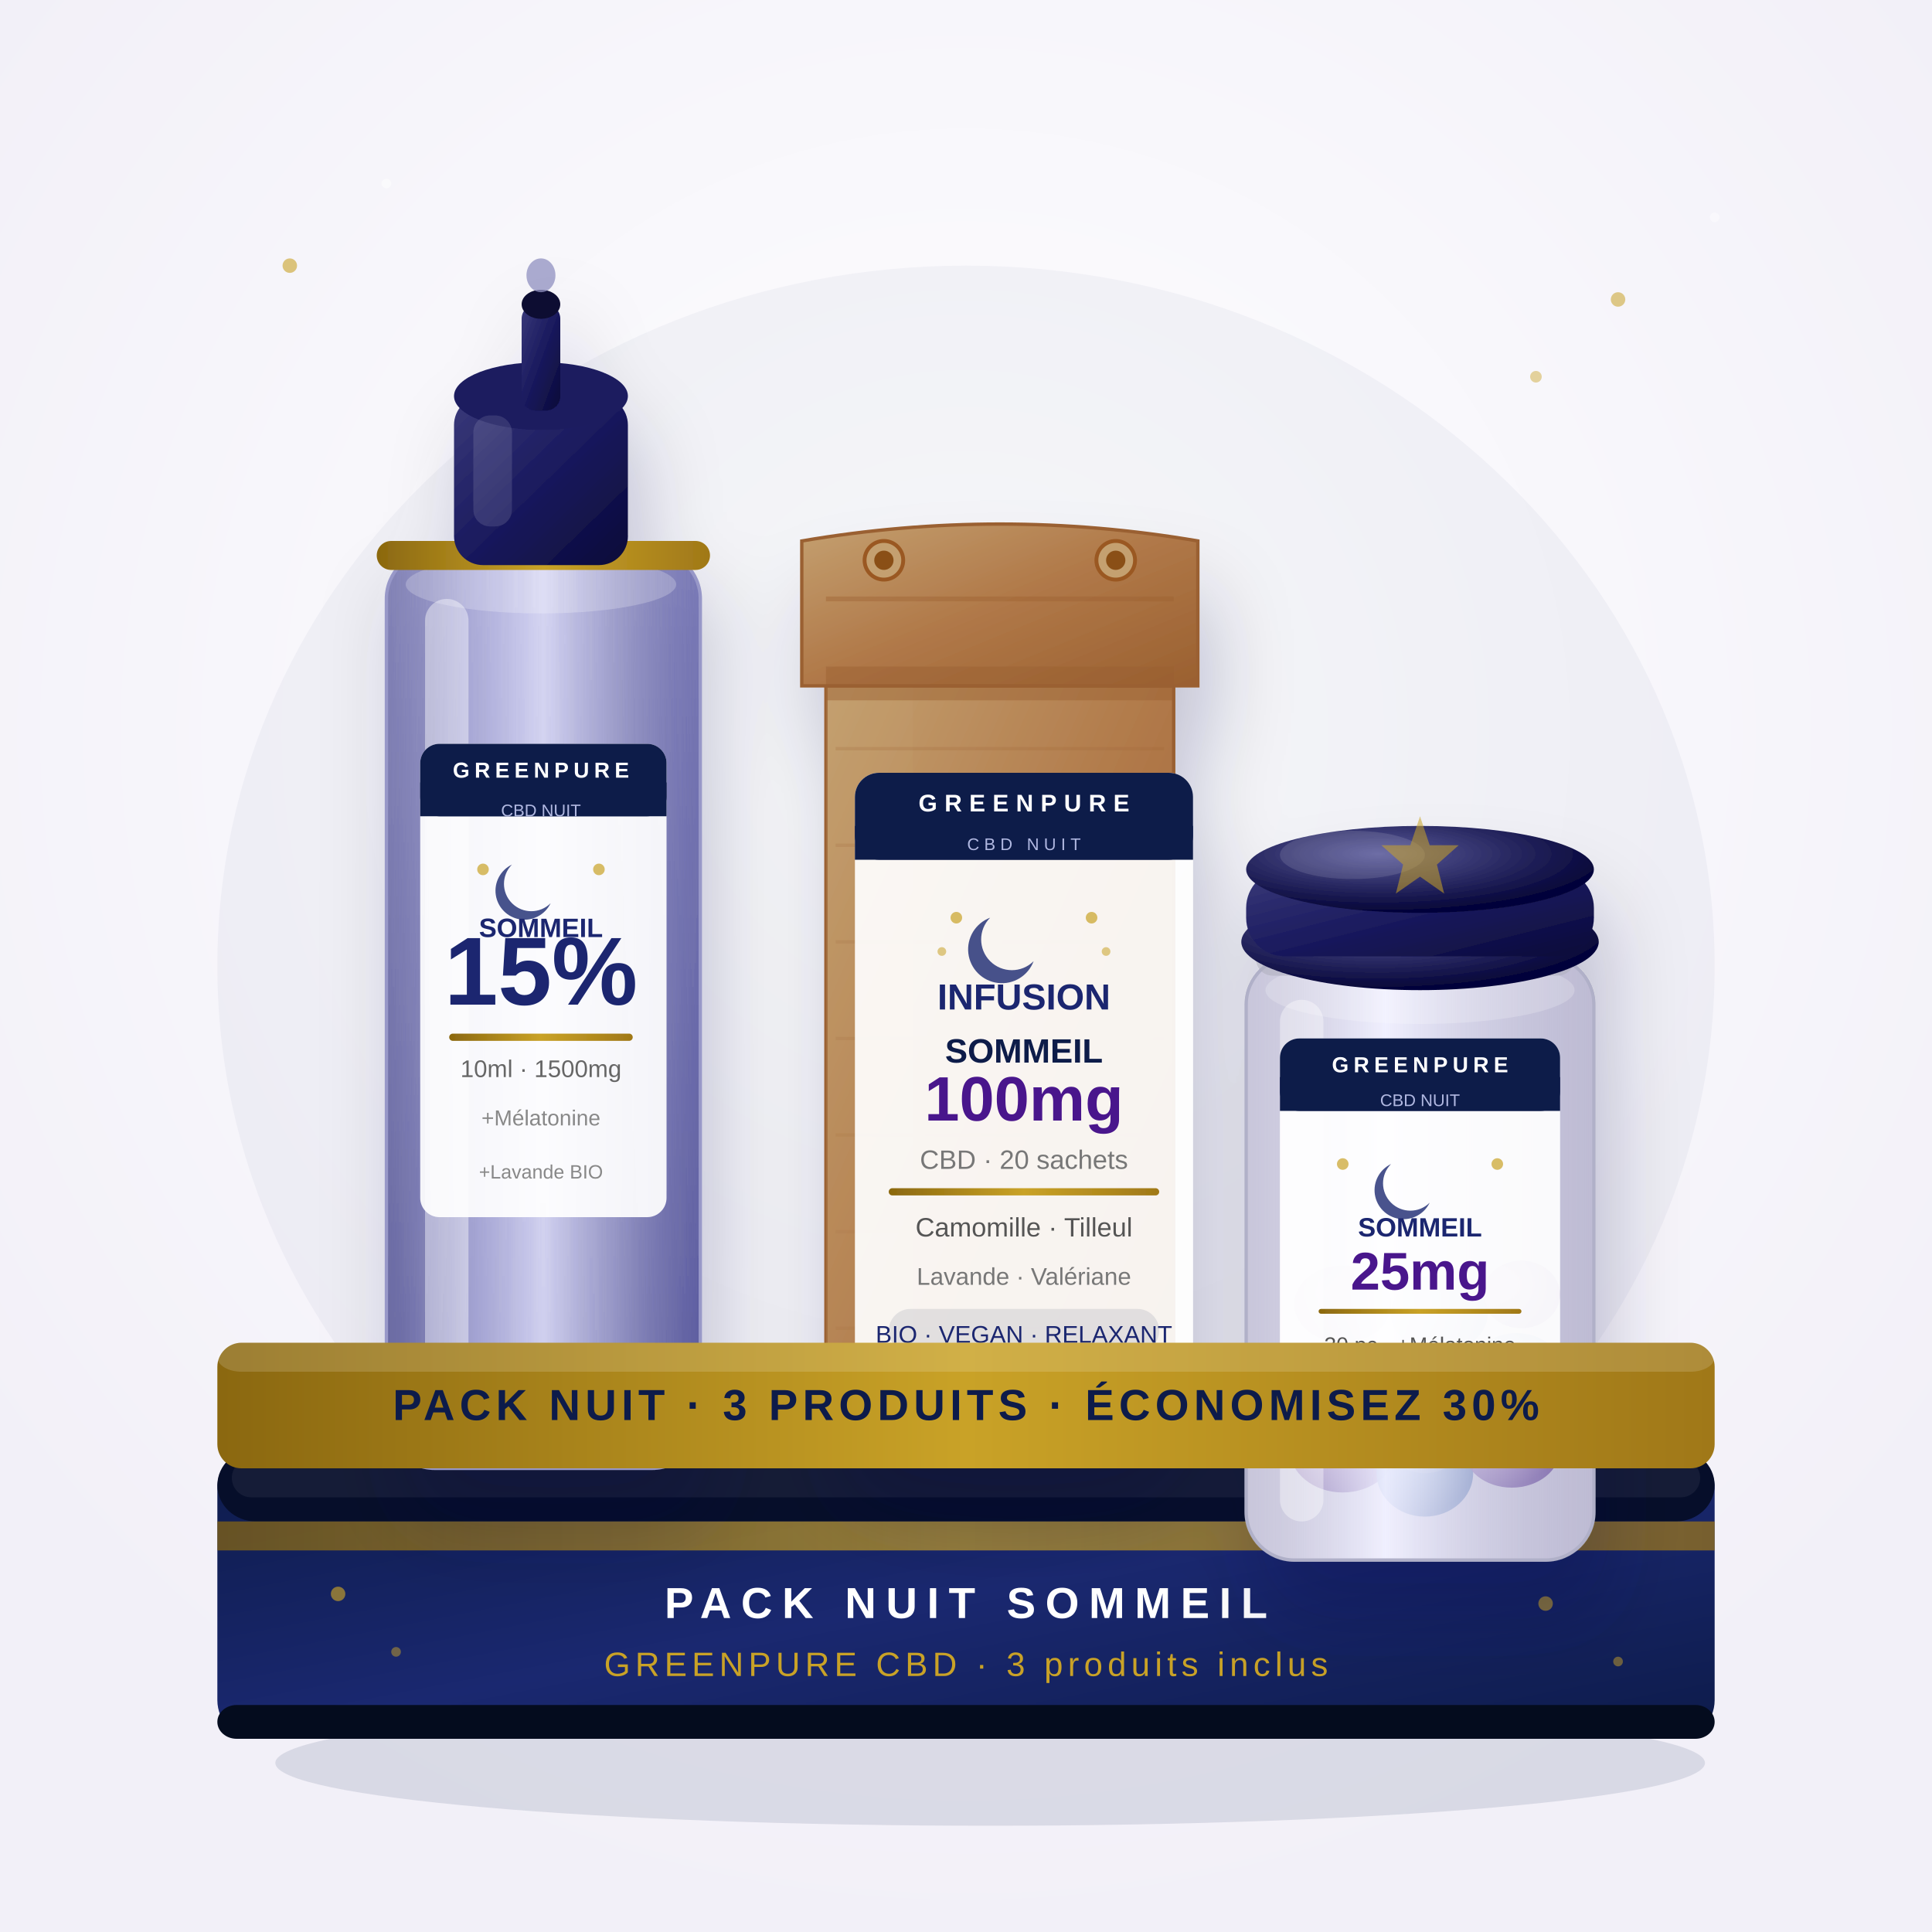
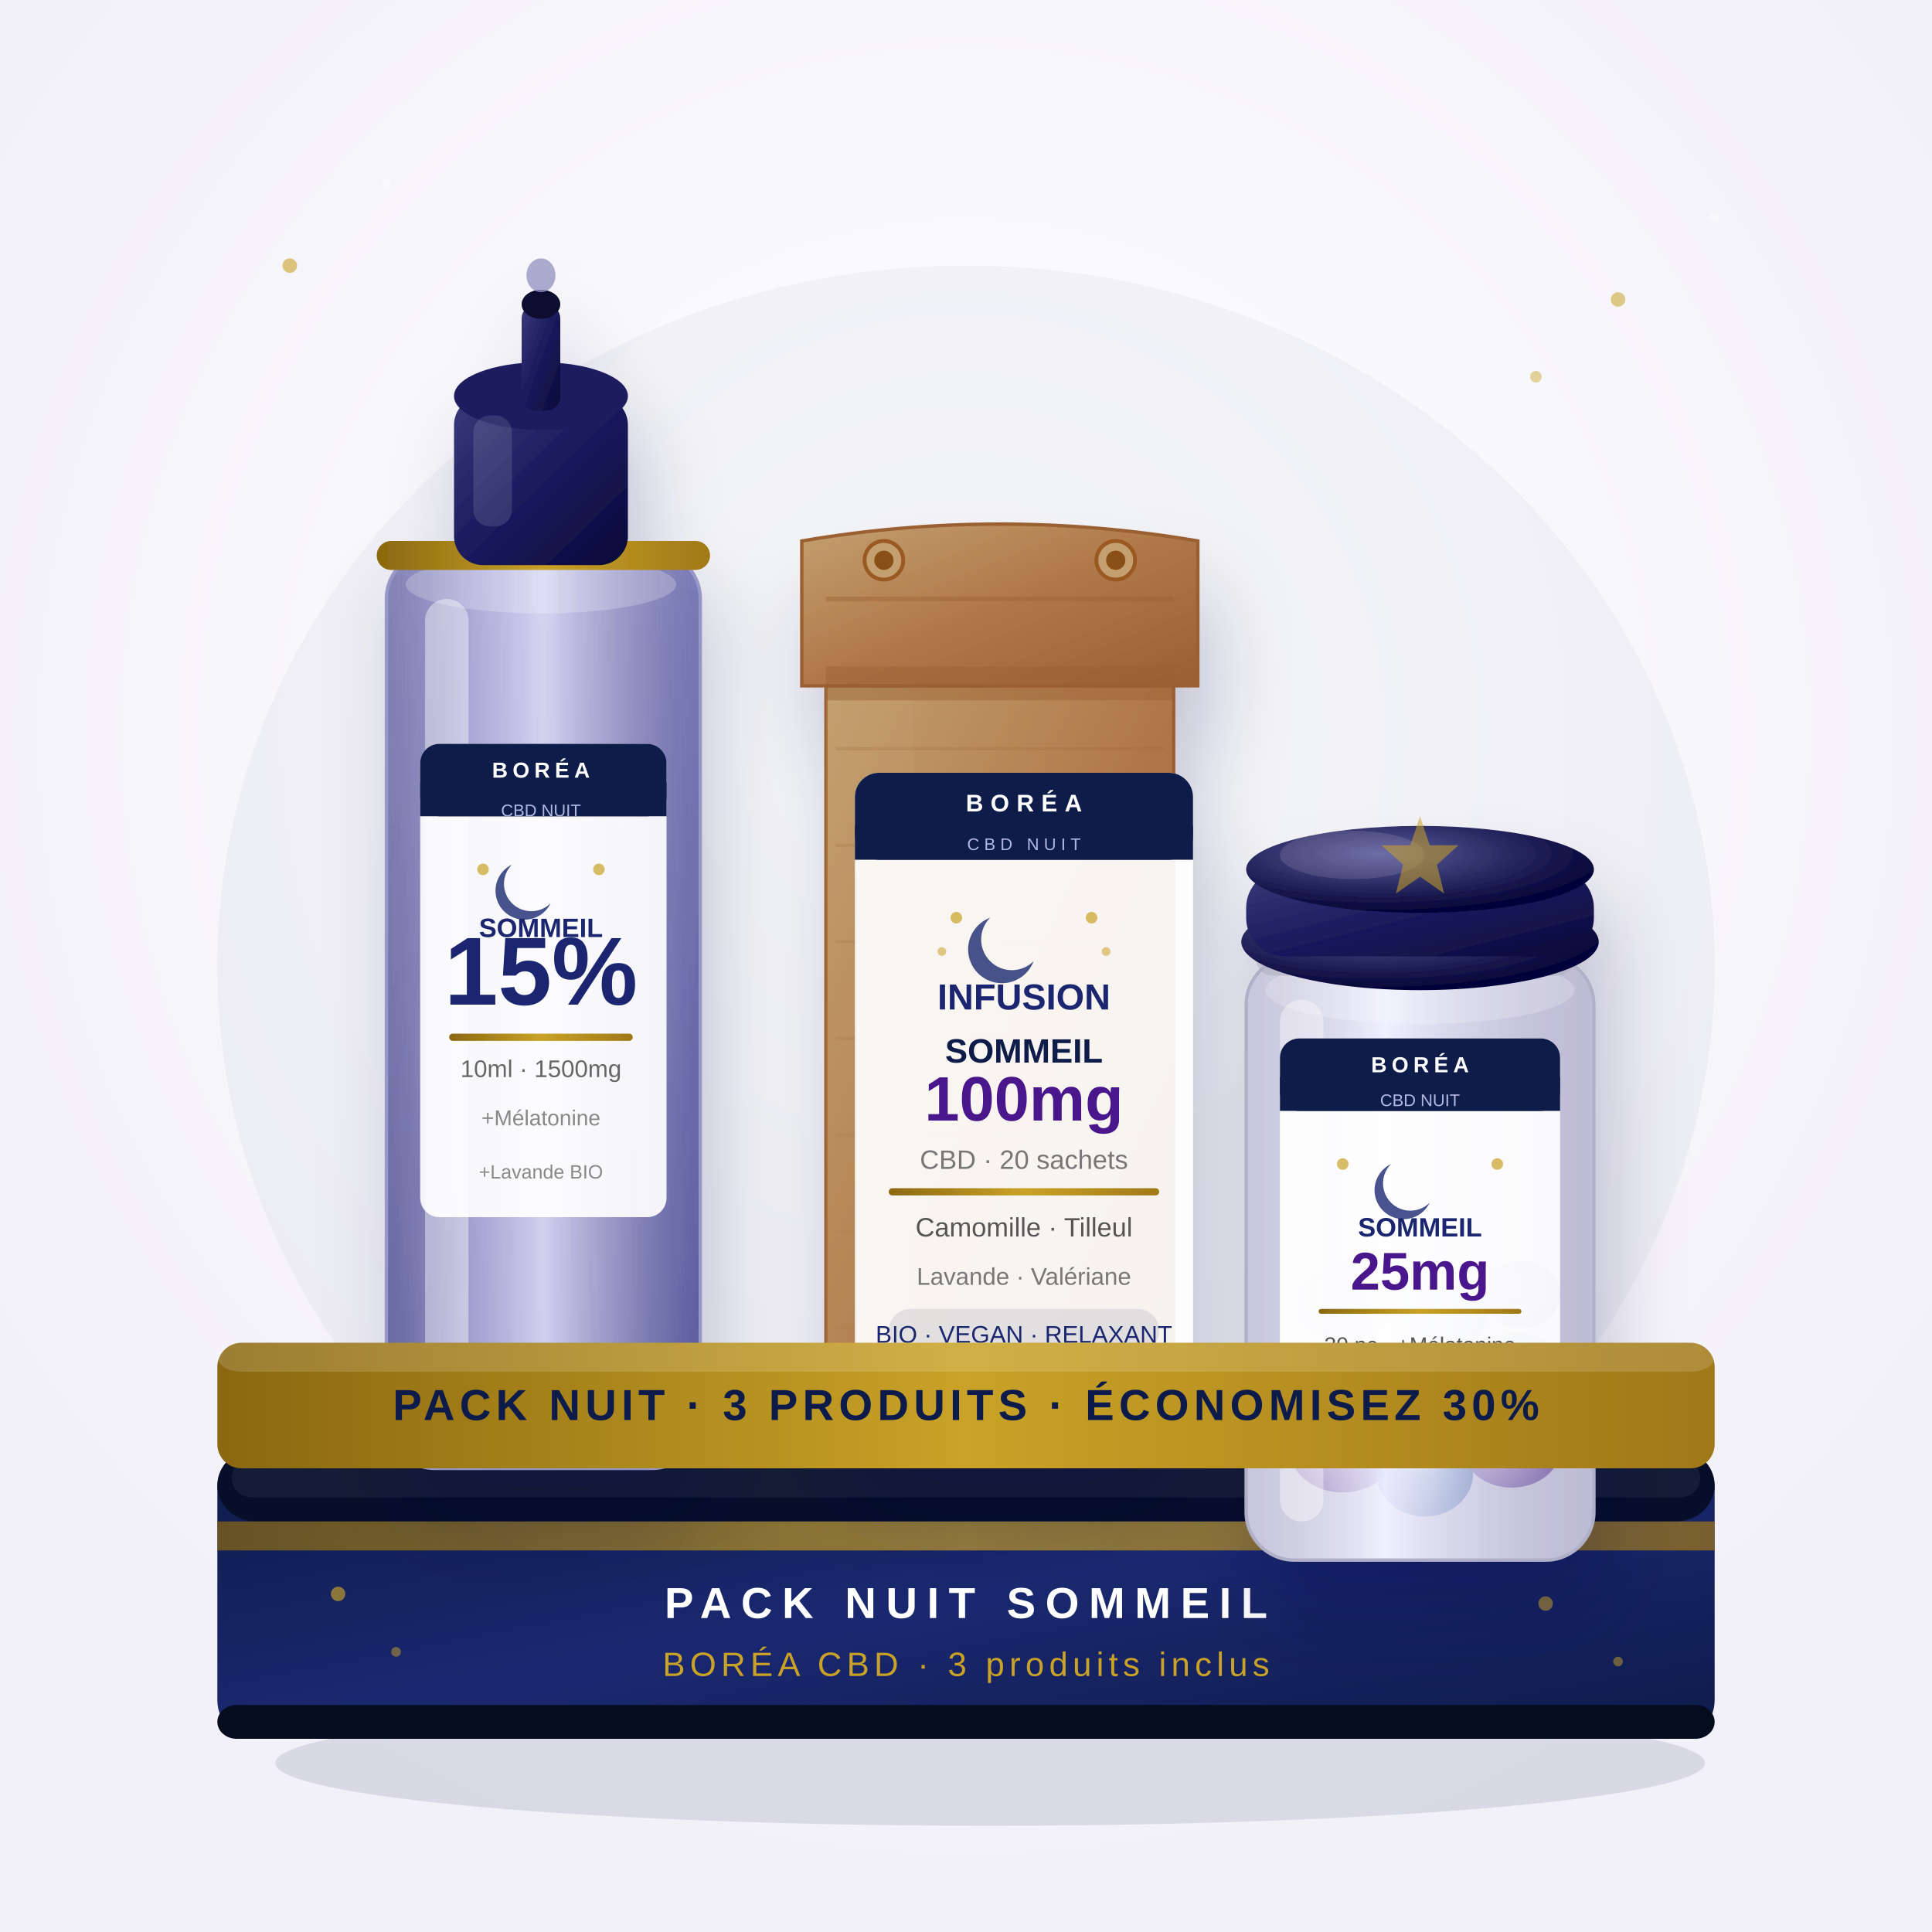
<svg xmlns="http://www.w3.org/2000/svg" viewBox="0 0 400 400" width="400" height="400">
  <defs>
    <radialGradient id="bg-psom" cx="50%" cy="38%" r="62%">
      <stop offset="0%" stop-color="#ffffff" />
      <stop offset="100%" stop-color="#f2f0f8" />
    </radialGradient>
    <linearGradient id="glass-psom" x1="0%" y1="0%" x2="100%" y2="0%">
      <stop offset="0%" stop-color="#6060a0" stop-opacity="0.55" />
      <stop offset="25%" stop-color="#a8a8d8" stop-opacity="0.80" />
      <stop offset="50%" stop-color="#d8d8f5" stop-opacity="0.92" />
      <stop offset="75%" stop-color="#9898c8" stop-opacity="0.80" />
      <stop offset="100%" stop-color="#5050a0" stop-opacity="0.55" />
    </linearGradient>
    <linearGradient id="oil-psom" x1="0%" y1="0%" x2="0%" y2="100%">
      <stop offset="0%" stop-color="#8080b8" stop-opacity="0.55" />
      <stop offset="100%" stop-color="#404080" stop-opacity="0.75" />
    </linearGradient>
    <linearGradient id="cap-psom" x1="0%" y1="0%" x2="100%" y2="100%">
      <stop offset="0%" stop-color="#3a3a7a" />
      <stop offset="50%" stop-color="#1a1a5e" />
      <stop offset="100%" stop-color="#0a0a38" />
    </linearGradient>
    <linearGradient id="jar-psom" x1="0%" y1="0%" x2="100%" y2="0%">
      <stop offset="0%" stop-color="#b0b0c8" stop-opacity="0.6" />
      <stop offset="40%" stop-color="#f0f0ff" stop-opacity="0.95" />
      <stop offset="100%" stop-color="#9898b8" stop-opacity="0.55" />
    </linearGradient>
    <radialGradient id="g-purple-psom" cx="35%" cy="35%" r="65%">
      <stop offset="0%" stop-color="#ce93d8" />
      <stop offset="100%" stop-color="#4a148c" />
    </radialGradient>
    <radialGradient id="g-blue-psom" cx="35%" cy="35%" r="65%">
      <stop offset="0%" stop-color="#90caf9" />
      <stop offset="100%" stop-color="#0d47a1" />
    </radialGradient>
    <linearGradient id="lid-psom" x1="0%" y1="0%" x2="100%" y2="100%">
      <stop offset="0%" stop-color="#3a3a7a" />
      <stop offset="50%" stop-color="#1a1a5e" />
      <stop offset="100%" stop-color="#0a0a38" />
    </linearGradient>
    <radialGradient id="lid-top-psom" cx="38%" cy="32%" r="65%">
      <stop offset="0%" stop-color="#5a5a9a" />
      <stop offset="100%" stop-color="#06063a" />
    </radialGradient>
    <linearGradient id="kraft-psom" x1="0%" y1="0%" x2="100%" y2="100%">
      <stop offset="0%" stop-color="#c4a070" />
      <stop offset="50%" stop-color="#b07848" />
      <stop offset="100%" stop-color="#9a6030" />
    </linearGradient>
    <linearGradient id="gold-psom" x1="0%" y1="0%" x2="100%" y2="0%">
      <stop offset="0%" stop-color="#8b6810" />
      <stop offset="50%" stop-color="#c9a227" />
      <stop offset="100%" stop-color="#a07818" />
    </linearGradient>
    <linearGradient id="box-psom" x1="0%" y1="0%" x2="100%" y2="100%">
      <stop offset="0%" stop-color="#0d1b4a" />
      <stop offset="50%" stop-color="#1a2870" />
      <stop offset="100%" stop-color="#0d1b4a" />
    </linearGradient>
    <filter id="shadow-psom" x="-20%" y="-15%" width="140%" height="140%">
      <feGaussianBlur in="SourceAlpha" stdDeviation="8" result="blur" />
      <feOffset dx="3" dy="12" result="offsetBlur" />
      <feFlood flood-color="#0d1b4a" flood-opacity="0.20" result="color" />
      <feComposite in="color" in2="offsetBlur" operator="in" result="shadow" />
      <feMerge>
        <feMergeNode in="shadow" />
        <feMergeNode in="SourceGraphic" />
      </feMerge>
    </filter>
    <clipPath id="jar-clip-psom">
      <rect x="258" y="198" width="72" height="125" rx="10" />
    </clipPath>
    <clipPath id="b1-clip-psom">
      <rect x="90" y="108" width="65" height="190" rx="10" />
    </clipPath>
  </defs>
  <rect width="400" height="400" fill="url(#bg-psom)" />
  <ellipse cx="200" cy="200" rx="155" ry="145" fill="#1a2870" opacity="0.04" />
  <circle cx="60" cy="55" r="1.5" fill="#c9a227" opacity="0.60" />
  <circle cx="80" cy="38" r="1" fill="white" opacity="0.45" />
  <circle cx="335" cy="62" r="1.5" fill="#c9a227" opacity="0.55" />
  <circle cx="355" cy="45" r="1" fill="white" opacity="0.40" />
  <circle cx="318" cy="78" r="1.2" fill="#c9a227" opacity="0.45" />
  <ellipse cx="205" cy="365" rx="148" ry="13" fill="#0d1b4a" opacity="0.11" />
  <rect x="45" y="300" width="310" height="60" rx="8" fill="url(#box-psom)" />
  <rect x="45" y="300" width="310" height="15" rx="8" fill="#060e2a" />
  <rect x="48" y="302" width="304" height="8" rx="4" fill="white" opacity="0.06" />
  <rect x="45" y="315" width="310" height="6" rx="0" fill="url(#gold-psom)" opacity="0.70" />
  <rect x="45" y="353" width="310" height="7" rx="4" fill="#040c1e" />
  <circle cx="70" cy="330" r="1.5" fill="#c9a227" opacity="0.65" />
  <circle cx="82" cy="342" r="1" fill="#c9a227" opacity="0.50" />
  <circle cx="320" cy="332" r="1.5" fill="#c9a227" opacity="0.60" />
  <circle cx="335" cy="344" r="1" fill="#c9a227" opacity="0.50" />
  <text x="200" y="335" font-family="'Helvetica Neue', Arial, sans-serif" font-size="9" font-weight="700" fill="white" text-anchor="middle" letter-spacing="2">PACK NUIT SOMMEIL</text>
-   <text x="200" y="347" font-family="'Helvetica Neue', Arial, sans-serif" font-size="7" fill="#c9a227" text-anchor="middle" letter-spacing="1">GREENPURE CBD · 3 produits inclus</text>
+   <text x="200" y="347" font-family="'Helvetica Neue', Arial, sans-serif" font-size="7" fill="#c9a227" text-anchor="middle" letter-spacing="1">BORÉA CBD · 3 produits inclus</text>
  <g filter="url(#shadow-psom)">
    <g transform="translate(-10, 6)">
      <rect x="90" y="108" width="65" height="190" rx="10" fill="url(#oil-psom)" clip-path="url(#b1-clip-psom)" />
      <rect x="90" y="108" width="65" height="190" rx="10" fill="url(#glass-psom)" stroke="#9898c8" stroke-width="0.7" />
      <rect x="98" y="118" width="9" height="170" rx="4.5" fill="white" opacity="0.42" />
      <ellipse cx="122" cy="115" rx="28" ry="6" fill="white" opacity="0.22" />
      <rect x="88" y="106" width="69" height="6" rx="3" fill="url(#gold-psom)" />
      <rect x="97" y="148" width="51" height="98" rx="4" fill="white" opacity="0.92" />
      <rect x="97" y="148" width="51" height="15" rx="4" fill="#0d1b4a" />
      <rect x="97" y="156" width="51" height="7" fill="#0d1b4a" />
-       <text x="122" y="155" font-family="'Helvetica Neue', Arial, sans-serif" font-size="4.5" font-weight="700" fill="white" text-anchor="middle" letter-spacing="1">GREENPURE</text>
+       <text x="122" y="155" font-family="'Helvetica Neue', Arial, sans-serif" font-size="4.5" font-weight="700" fill="white" text-anchor="middle" letter-spacing="1">BORÉA</text>
      <text x="122" y="163" font-family="'Helvetica Neue', Arial, sans-serif" font-size="3.5" fill="#b0b8e0" text-anchor="middle">CBD NUIT</text>
      <g transform="translate(122, 175)">
        <path d="M-6,-2 A6,6 0 1,0 2,6 A4,4 0 1,1 -6,-2Z" fill="#1a2870" opacity="0.80" />
      </g>
      <circle cx="110" cy="174" r="1.2" fill="#c9a227" opacity="0.70" />
      <circle cx="134" cy="174" r="1.2" fill="#c9a227" opacity="0.70" />
      <text x="122" y="188" font-family="'Helvetica Neue', Arial, sans-serif" font-size="5.5" font-weight="700" fill="#1a2870" text-anchor="middle">SOMMEIL</text>
      <text x="122" y="202" font-family="'Helvetica Neue', Arial, sans-serif" font-size="20" font-weight="900" fill="#1a2870" text-anchor="middle">15%</text>
      <rect x="103" y="208" width="38" height="1.5" rx="0.75" fill="url(#gold-psom)" />
      <text x="122" y="217" font-family="'Helvetica Neue', Arial, sans-serif" font-size="5" fill="#666666" text-anchor="middle">10ml · 1500mg</text>
      <text x="122" y="227" font-family="'Helvetica Neue', Arial, sans-serif" font-size="4.5" fill="#888888" text-anchor="middle">+Mélatonine</text>
      <text x="122" y="238" font-family="'Helvetica Neue', Arial, sans-serif" font-size="4" fill="#888888" text-anchor="middle">+Lavande BIO</text>
      <rect x="104" y="76" width="36" height="35" rx="6" fill="url(#cap-psom)" />
      <ellipse cx="122" cy="76" rx="18" ry="7" fill="#1a1a5e" />
      <rect x="108" y="80" width="8" height="23" rx="3.5" fill="white" opacity="0.12" />
      <rect x="118" y="57" width="8" height="22" rx="3" fill="url(#cap-psom)" />
      <ellipse cx="122" cy="57" rx="4" ry="3" fill="#0a0a30" />
      <ellipse cx="122" cy="51" rx="3" ry="3.5" fill="#9090c0" opacity="0.75" />
    </g>
    <g>
      <g clip-path="url(#jar-clip-psom)">
        <rect x="258" y="198" width="72" height="125" rx="10" fill="#ede7f6" />
        <ellipse cx="278" cy="300" rx="11" ry="9" fill="url(#g-purple-psom)" opacity="0.90" />
        <ellipse cx="278" cy="297" rx="6" ry="3.5" fill="white" opacity="0.25" />
        <ellipse cx="295" cy="305" rx="10" ry="9" fill="url(#g-blue-psom)" opacity="0.88" />
        <ellipse cx="295" cy="302" rx="5.5" ry="3" fill="white" opacity="0.23" />
        <ellipse cx="313" cy="300" rx="10" ry="8" fill="url(#g-purple-psom)" opacity="0.88" />
        <ellipse cx="280" cy="285" rx="10" ry="8" fill="url(#g-blue-psom)" opacity="0.85" />
        <ellipse cx="298" cy="288" rx="10" ry="8" fill="url(#g-purple-psom)" opacity="0.85" />
        <ellipse cx="314" cy="283" rx="9" ry="7" fill="url(#g-blue-psom)" opacity="0.82" />
        <ellipse cx="278" cy="270" rx="10" ry="8" fill="url(#g-purple-psom)" opacity="0.80" />
        <ellipse cx="298" cy="272" rx="10" ry="8" fill="url(#g-blue-psom)" opacity="0.78" />
        <ellipse cx="315" cy="268" rx="8" ry="7" fill="url(#g-purple-psom)" opacity="0.75" />
      </g>
      <rect x="258" y="198" width="72" height="125" rx="10" fill="url(#jar-psom)" stroke="#b0b0c8" stroke-width="0.7" />
      <rect x="265" y="207" width="9" height="108" rx="4.5" fill="white" opacity="0.38" />
      <ellipse cx="294" cy="205" rx="32" ry="7" fill="white" opacity="0.20" />
      <rect x="260" y="195" width="66" height="7" rx="3.5" fill="#b0b0c0" opacity="0.6" />
      <rect x="265" y="215" width="58" height="72" rx="4" fill="white" opacity="0.92" />
      <rect x="265" y="215" width="58" height="15" rx="4" fill="#0d1b4a" />
      <rect x="265" y="223" width="58" height="7" fill="#0d1b4a" />
-       <text x="294" y="222" font-family="'Helvetica Neue', Arial, sans-serif" font-size="4.5" font-weight="700" fill="white" text-anchor="middle" letter-spacing="1">GREENPURE</text>
+       <text x="294" y="222" font-family="'Helvetica Neue', Arial, sans-serif" font-size="4.5" font-weight="700" fill="white" text-anchor="middle" letter-spacing="1">BORÉA</text>
      <text x="294" y="229" font-family="'Helvetica Neue', Arial, sans-serif" font-size="3.5" fill="#b0b8e0" text-anchor="middle">CBD NUIT</text>
      <g transform="translate(294, 243)">
        <path d="M-6,-2 A6,6 0 1,0 2,6 A4,4 0 1,1 -6,-2Z" fill="#1a2870" opacity="0.80" />
      </g>
      <circle cx="278" cy="241" r="1.2" fill="#c9a227" opacity="0.70" />
      <circle cx="310" cy="241" r="1.2" fill="#c9a227" opacity="0.70" />
      <text x="294" y="256" font-family="'Helvetica Neue', Arial, sans-serif" font-size="5.5" font-weight="700" fill="#1a2870" text-anchor="middle">SOMMEIL</text>
      <text x="294" y="267" font-family="'Helvetica Neue', Arial, sans-serif" font-size="11" font-weight="900" fill="#4a148c" text-anchor="middle">25mg</text>
      <rect x="273" y="271" width="42" height="1" rx="0.5" fill="url(#gold-psom)" />
      <text x="294" y="280" font-family="'Helvetica Neue', Arial, sans-serif" font-size="4.5" fill="#555555" text-anchor="middle">30 pc · +Mélatonine</text>
      <text x="294" y="289" font-family="'Helvetica Neue', Arial, sans-serif" font-size="4" fill="#777777" text-anchor="middle">Myrtille · Lavande</text>
      <ellipse cx="294" cy="195" rx="37" ry="10" fill="url(#lid-top-psom)" />
      <rect x="258" y="180" width="72" height="18" rx="8" fill="url(#lid-psom)" />
      <ellipse cx="294" cy="180" rx="36" ry="9" fill="url(#lid-top-psom)" />
      <ellipse cx="280" cy="177" rx="15" ry="5" fill="white" opacity="0.12" />
      <polygon points="294,169 296,175 302,175 297.5,179 299,185 294,181.5 289,185 290.5,179 286,175 292,175" fill="#c9a227" opacity="0.55" />
    </g>
    <g transform="translate(3, 0)">
      <path d="M168,142 L240,142 L240,298 Q204,308 168,298 Z" fill="url(#kraft-psom)" stroke="#9a6030" stroke-width="0.7" />
      <rect x="168" y="142" width="18" height="156" fill="#c4a070" opacity="0.20" />
      <line x1="170" y1="155" x2="238" y2="155" stroke="#9a6030" stroke-width="0.7" opacity="0.20" />
      <line x1="170" y1="175" x2="238" y2="175" stroke="#9a6030" stroke-width="0.7" opacity="0.18" />
      <line x1="170" y1="195" x2="238" y2="195" stroke="#9a6030" stroke-width="0.7" opacity="0.16" />
      <line x1="170" y1="215" x2="238" y2="215" stroke="#9a6030" stroke-width="0.7" opacity="0.14" />
      <line x1="170" y1="235" x2="238" y2="235" stroke="#9a6030" stroke-width="0.7" opacity="0.12" />
      <line x1="170" y1="255" x2="238" y2="255" stroke="#9a6030" stroke-width="0.7" opacity="0.10" />
      <line x1="170" y1="275" x2="238" y2="275" stroke="#9a6030" stroke-width="0.7" opacity="0.10" />
      <path d="M163,142 L245,142 L245,112 Q204,105 163,112 Z" fill="url(#kraft-psom)" stroke="#9a6030" stroke-width="0.7" />
      <line x1="168" y1="124" x2="240" y2="124" stroke="#9a6030" stroke-width="1" opacity="0.40" />
      <rect x="168" y="138" width="72" height="7" fill="#9a6030" opacity="0.45" />
      <circle cx="180" cy="116" r="4" fill="#c4a070" stroke="#9a5820" stroke-width="0.8" />
      <circle cx="180" cy="116" r="2" fill="#8a5018" />
      <circle cx="228" cy="116" r="4" fill="#c4a070" stroke="#9a5820" stroke-width="0.8" />
      <circle cx="228" cy="116" r="2" fill="#8a5018" />
      <rect x="174" y="160" width="70" height="125" rx="5" fill="white" opacity="0.92" />
      <rect x="174" y="160" width="70" height="18" rx="5" fill="#0d1b4a" />
      <rect x="174" y="171" width="70" height="7" fill="#0d1b4a" />
-       <text x="209" y="168" font-family="'Helvetica Neue', Arial, sans-serif" font-size="5" font-weight="700" fill="white" text-anchor="middle" letter-spacing="1.5">GREENPURE</text>
+       <text x="209" y="168" font-family="'Helvetica Neue', Arial, sans-serif" font-size="5" font-weight="700" fill="white" text-anchor="middle" letter-spacing="1.5">BORÉA</text>
      <text x="209" y="176" font-family="'Helvetica Neue', Arial, sans-serif" font-size="3.5" fill="#b0b8e0" text-anchor="middle" letter-spacing="1">CBD NUIT</text>
      <g transform="translate(209, 192)">
        <path d="M-7,-2 A7,7 0 1,0 2,7 A4.5,4.5 0 1,1 -7,-2Z" fill="#1a2870" opacity="0.80" />
      </g>
      <circle cx="195" cy="190" r="1.2" fill="#c9a227" opacity="0.70" />
      <circle cx="223" cy="190" r="1.2" fill="#c9a227" opacity="0.70" />
      <circle cx="192" cy="197" r="0.9" fill="#c9a227" opacity="0.55" />
      <circle cx="226" cy="197" r="0.9" fill="#c9a227" opacity="0.55" />
      <text x="209" y="209" font-family="'Helvetica Neue', Arial, sans-serif" font-size="7.5" font-weight="700" fill="#1a2870" text-anchor="middle">INFUSION</text>
      <text x="209" y="220" font-family="'Helvetica Neue', Arial, sans-serif" font-size="7" font-weight="700" fill="#0d1b4a" text-anchor="middle">SOMMEIL</text>
      <text x="209" y="232" font-family="'Helvetica Neue', Arial, sans-serif" font-size="13" font-weight="900" fill="#4a148c" text-anchor="middle">100mg</text>
      <text x="209" y="242" font-family="'Helvetica Neue', Arial, sans-serif" font-size="5.5" fill="#777777" text-anchor="middle">CBD · 20 sachets</text>
      <rect x="181" y="246" width="56" height="1.5" rx="0.75" fill="url(#gold-psom)" />
      <text x="209" y="256" font-family="'Helvetica Neue', Arial, sans-serif" font-size="5.5" fill="#555555" text-anchor="middle">Camomille · Tilleul</text>
      <text x="209" y="266" font-family="'Helvetica Neue', Arial, sans-serif" font-size="5" fill="#777777" text-anchor="middle">Lavande · Valériane</text>
      <rect x="181" y="271" width="56" height="9" rx="4.5" fill="#0d1b4a" opacity="0.10" />
      <text x="209" y="278" font-family="'Helvetica Neue', Arial, sans-serif" font-size="5" fill="#1a2870" text-anchor="middle">BIO · VEGAN · RELAXANT</text>
    </g>
  </g>
  <rect x="45" y="278" width="310" height="26" rx="5" fill="url(#gold-psom)" />
  <rect x="45" y="278" width="310" height="6" rx="5" fill="white" opacity="0.15" />
  <text x="200" y="294" font-family="'Helvetica Neue', Arial, sans-serif" font-size="9" font-weight="800" fill="#0d1b4a" text-anchor="middle" letter-spacing="1">PACK NUIT · 3 PRODUITS · ÉCONOMISEZ 30%</text>
</svg>
